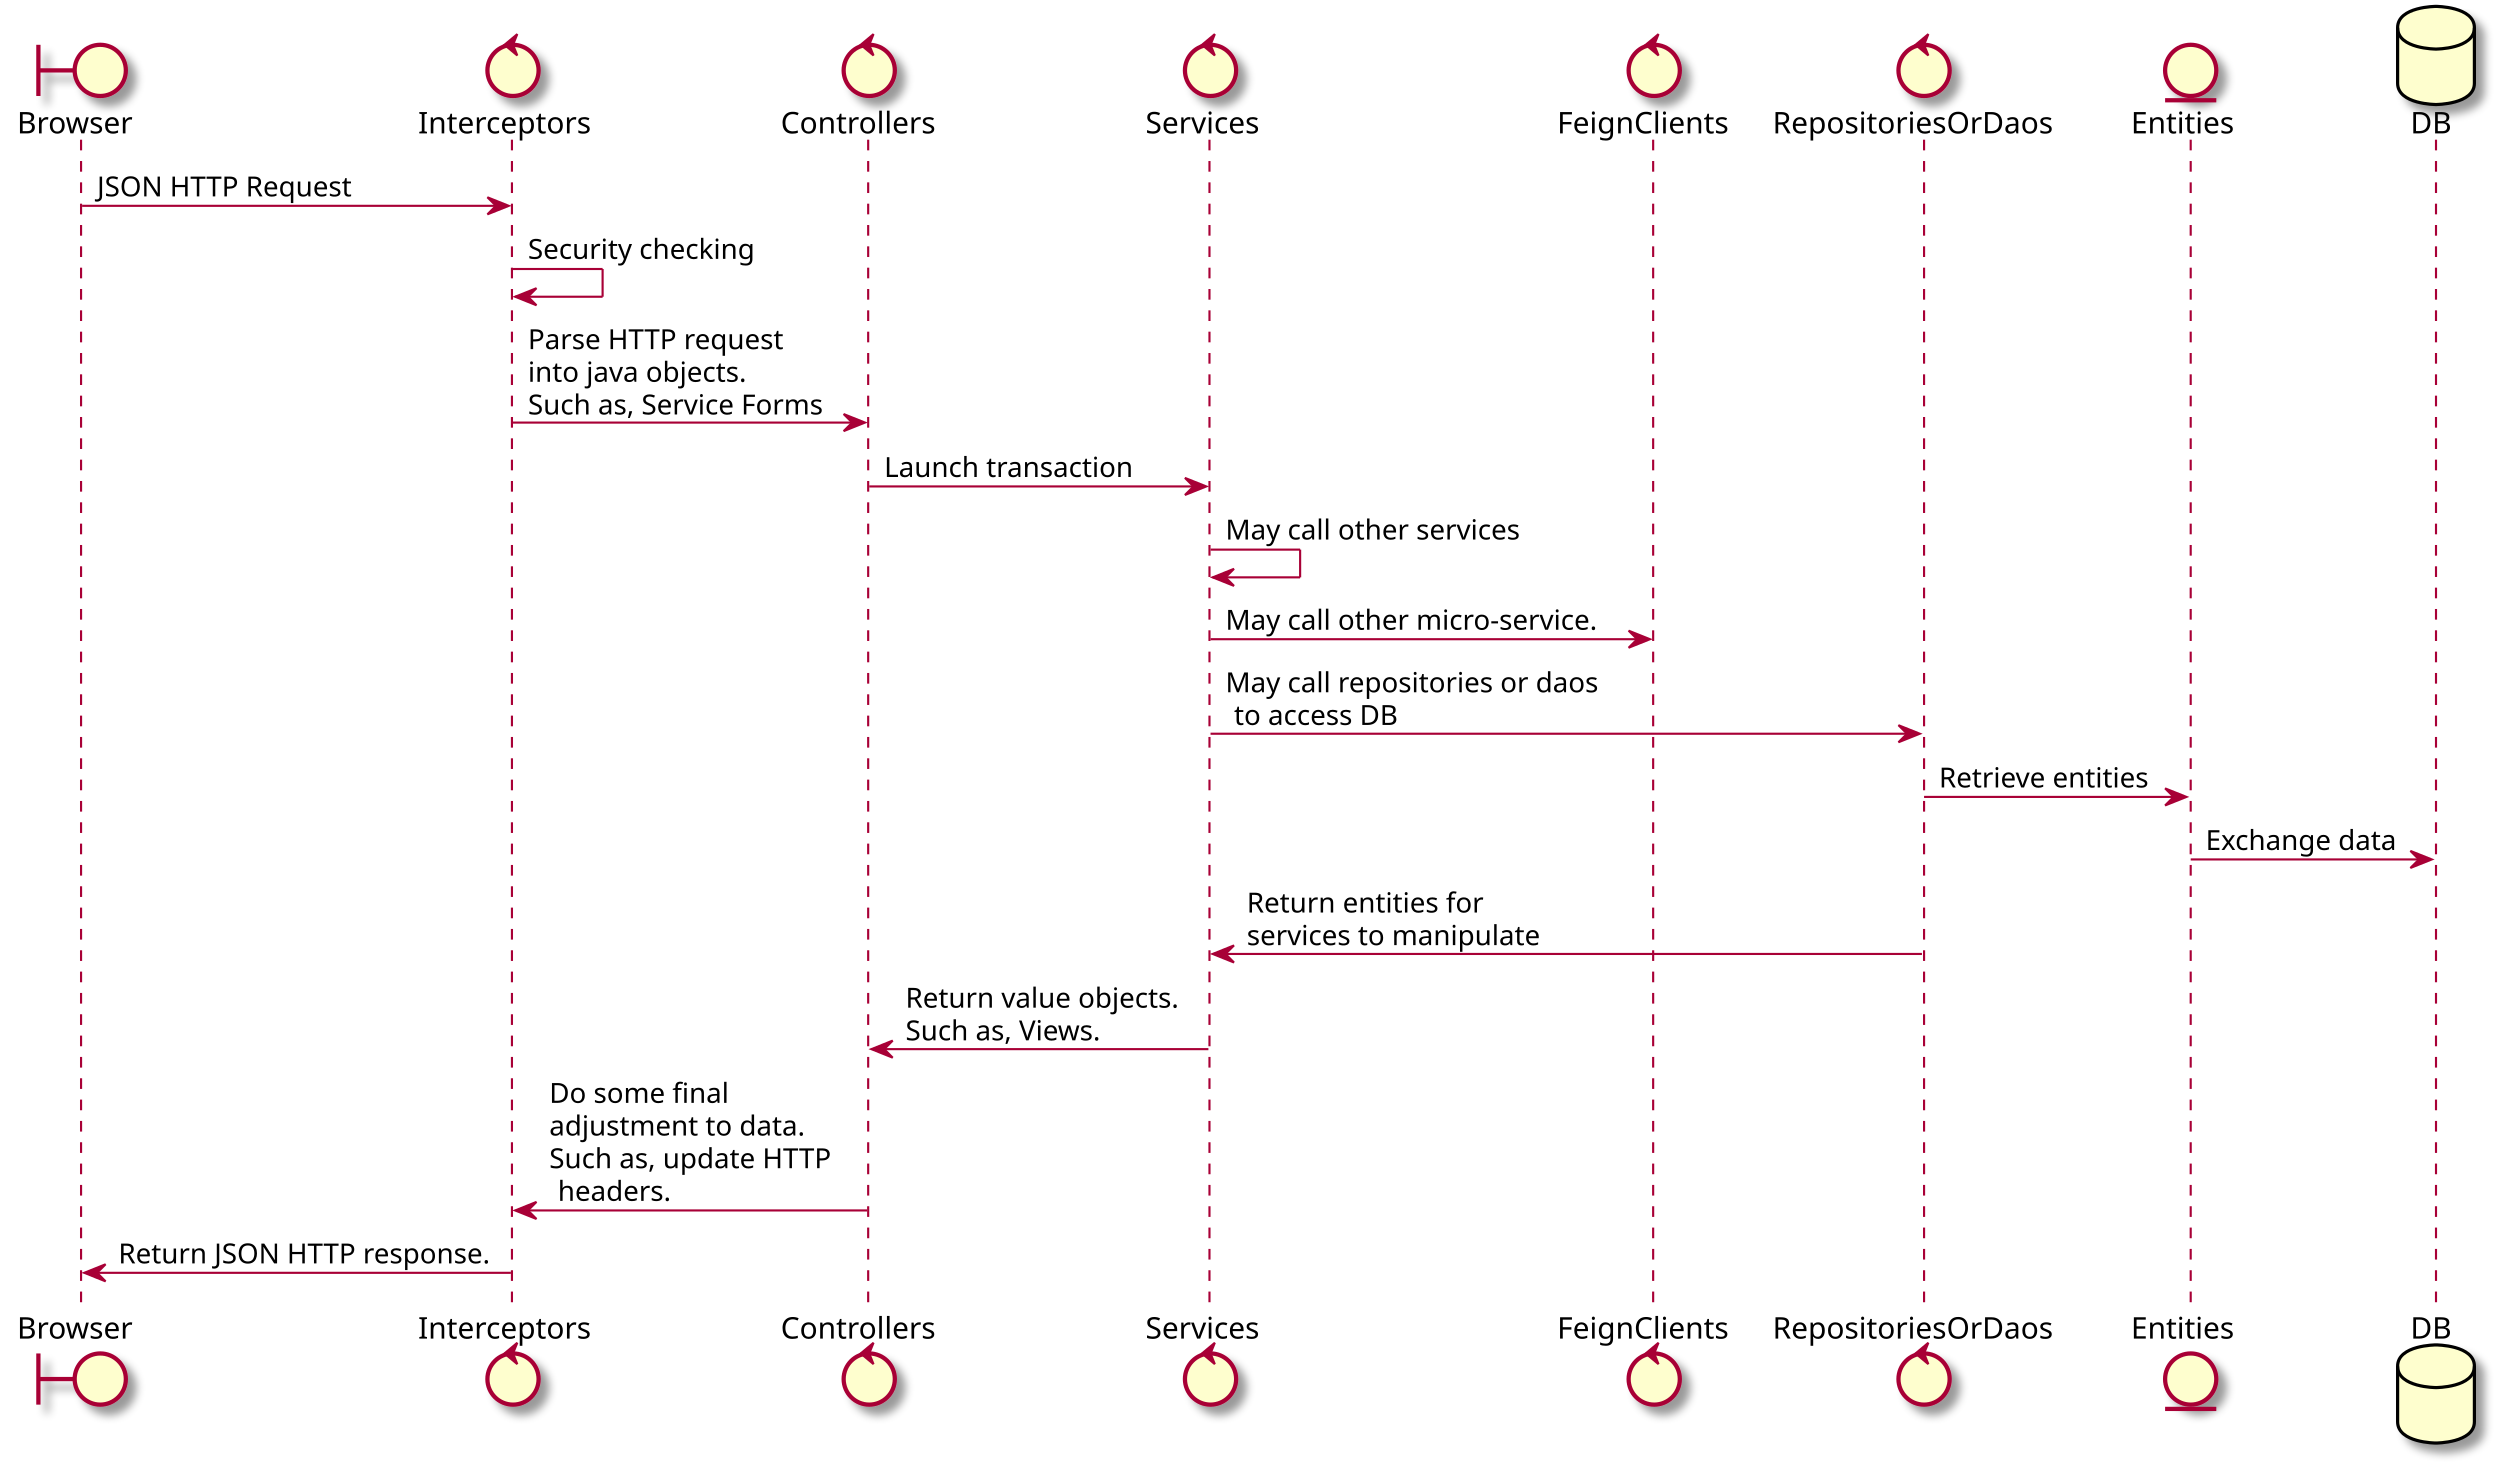
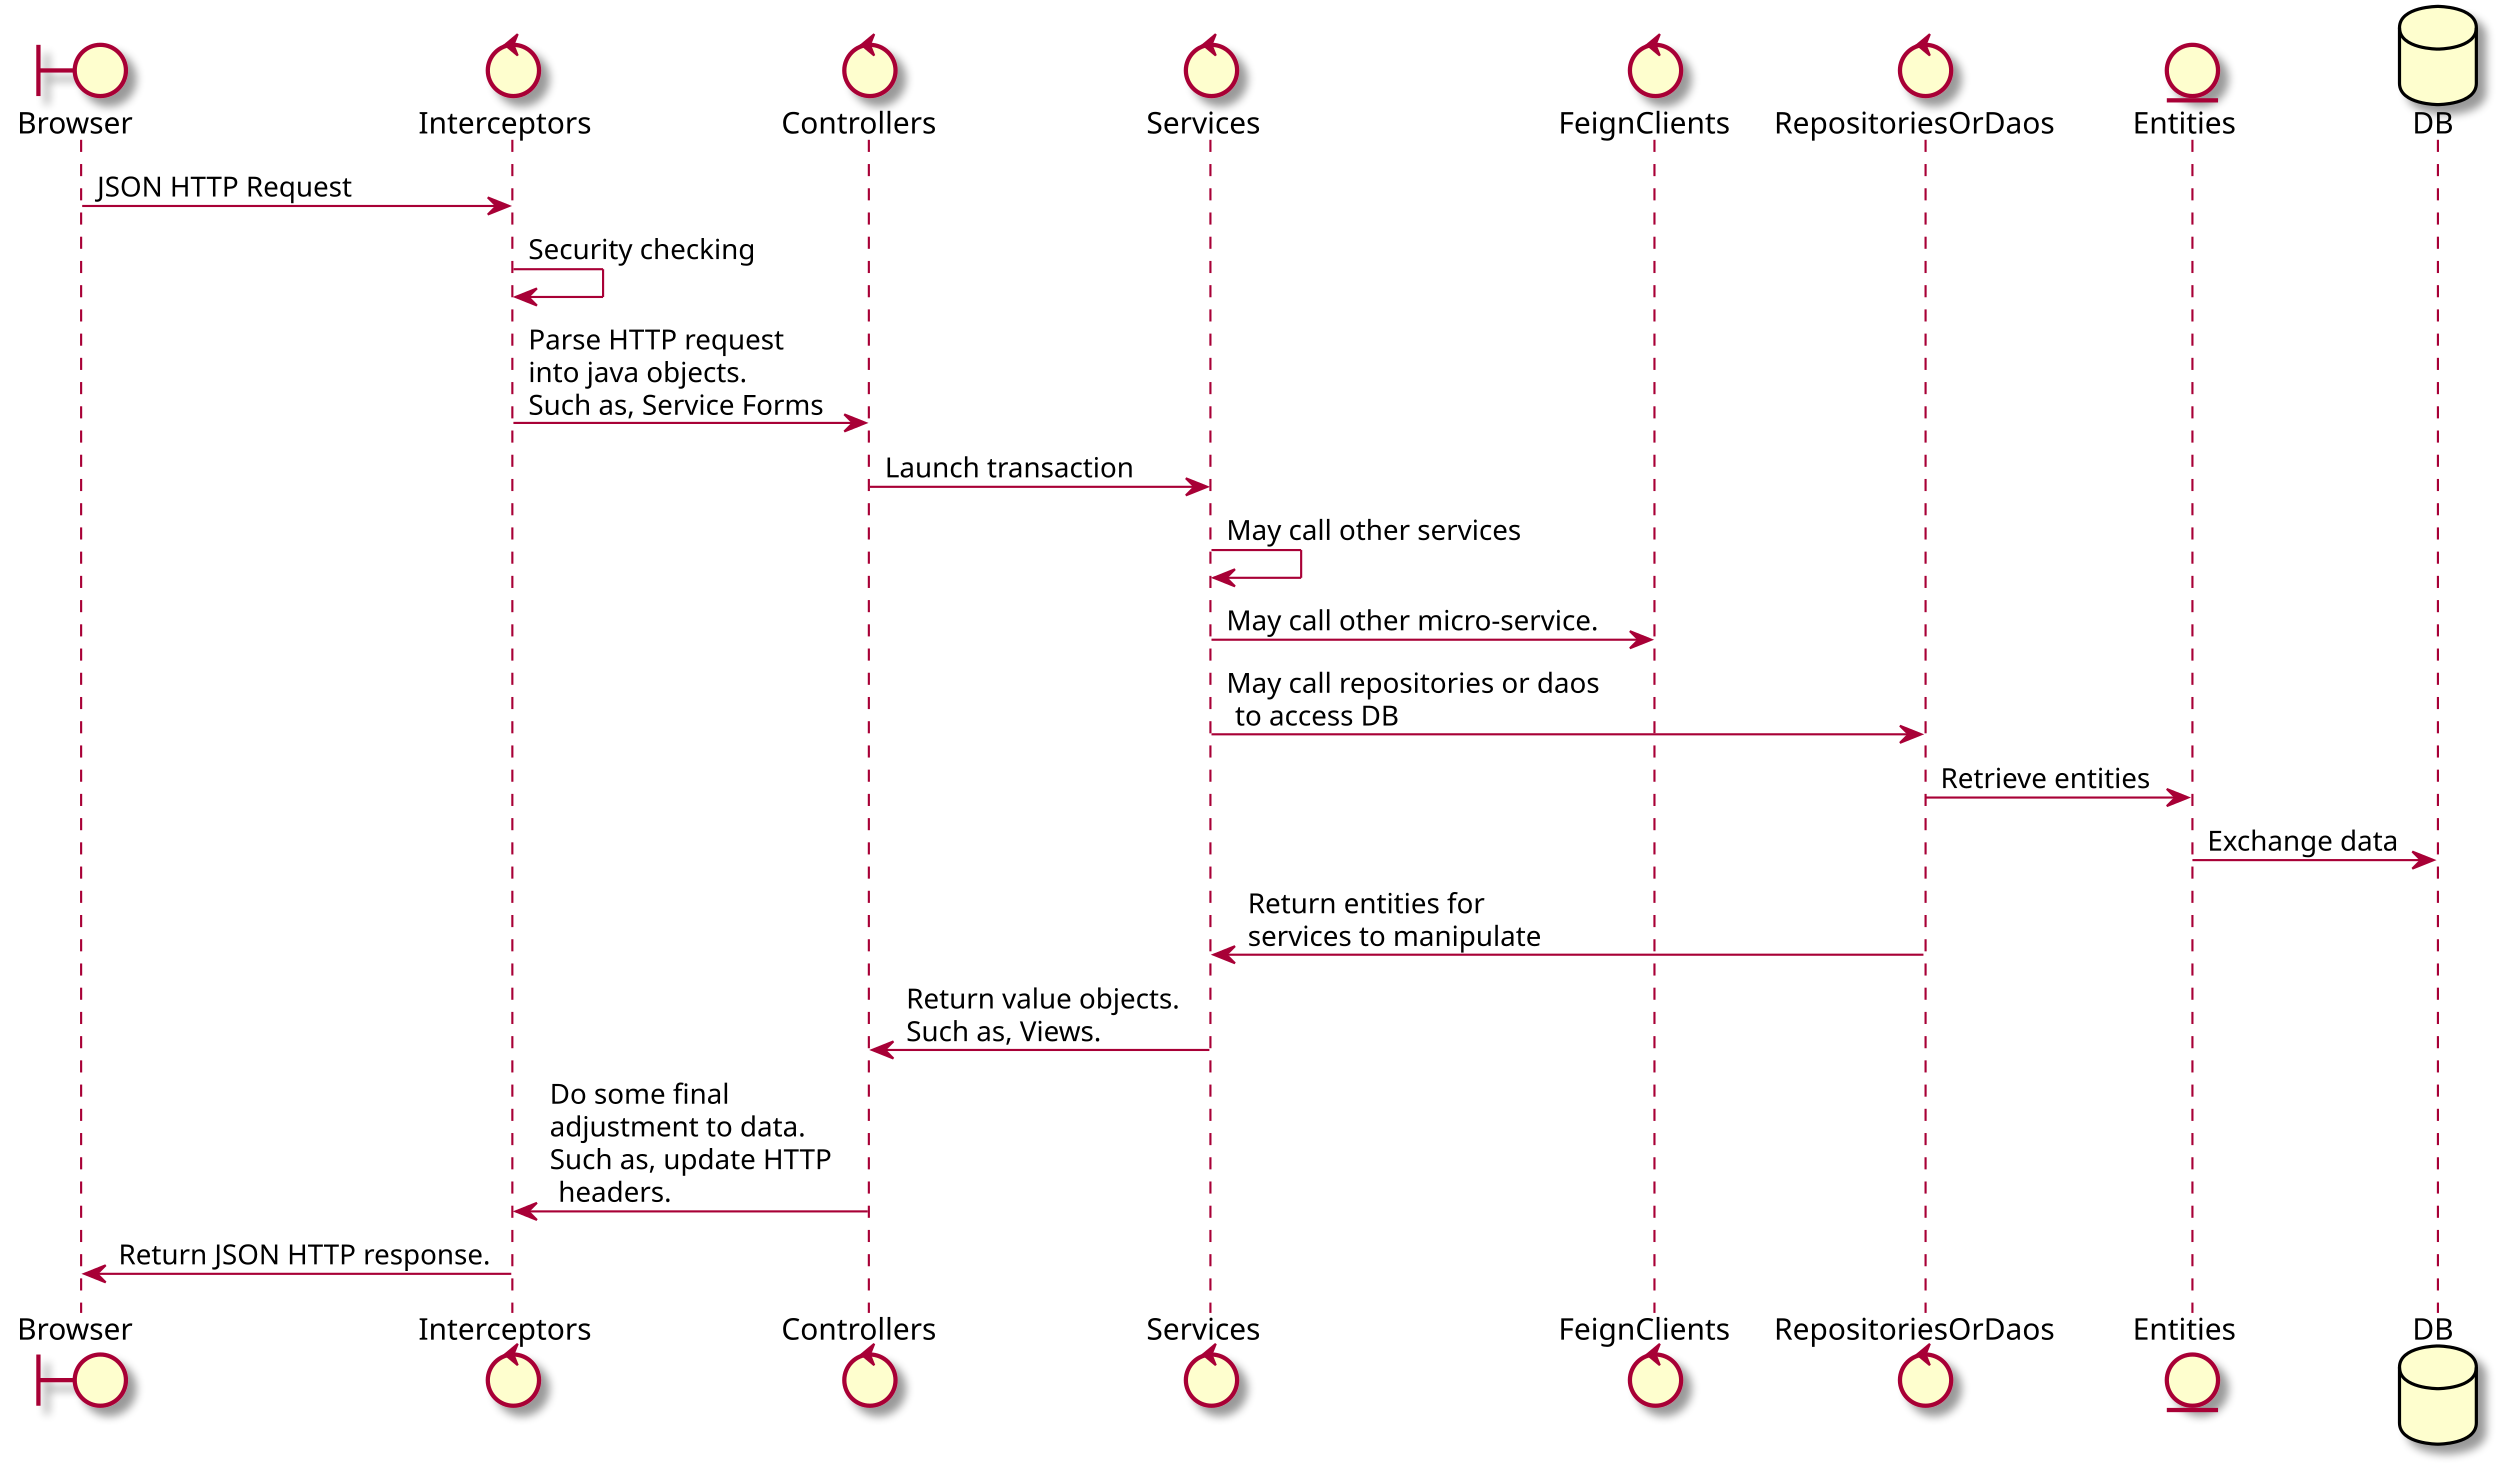
- <svg xmlns="http://www.w3.org/2000/svg" contentScriptType="application/ecmascript" contentStyleType="text/css" height="688px" preserveAspectRatio="none" style="width:1172px;height:688px;" version="1.1" viewBox="0 0 1172 688" width="1172px" zoomAndPan="magnify">
+ <svg xmlns="http://www.w3.org/2000/svg" contentScriptType="application/ecmascript" contentStyleType="text/css" height="606.293px" preserveAspectRatio="none" style="width:1032px;height:606px;" version="1.1" viewBox="0 0 1032 606" width="1032.812px" zoomAndPan="magnify">
  <defs>
-     <filter height="300%" id="f11whxgsti944q" width="300%" x="-1" y="-1">
-       <feGaussianBlur result="blurOut" stdDeviation="2.0" />
+     <filter height="300%" id="f81kvz002uscv" width="300%" x="-1" y="-1">
+       <feGaussianBlur result="blurOut" stdDeviation="1.762" />
      <feColorMatrix in="blurOut" result="blurOut2" type="matrix" values="0 0 0 0 0 0 0 0 0 0 0 0 0 0 0 0 0 0 .4 0" />
-       <feOffset dx="4.0" dy="4.0" in="blurOut2" result="blurOut3" />
+       <feOffset dx="3.525" dy="3.525" in="blurOut2" result="blurOut3" />
      <feBlend in="SourceGraphic" in2="blurOut3" mode="normal" />
    </filter>
  </defs>
  <g>
-     <line style="stroke: #A80036; stroke-width: 1.0; stroke-dasharray: 5.0,5.0;" x1="38" x2="38" y1="65.488" y2="615.01" />
-     <line style="stroke: #A80036; stroke-width: 1.0; stroke-dasharray: 5.0,5.0;" x1="240" x2="240" y1="65.488" y2="615.01" />
-     <line style="stroke: #A80036; stroke-width: 1.0; stroke-dasharray: 5.0,5.0;" x1="407" x2="407" y1="65.488" y2="615.01" />
-     <line style="stroke: #A80036; stroke-width: 1.0; stroke-dasharray: 5.0,5.0;" x1="567" x2="567" y1="65.488" y2="615.01" />
-     <line style="stroke: #A80036; stroke-width: 1.0; stroke-dasharray: 5.0,5.0;" x1="775" x2="775" y1="65.488" y2="615.01" />
-     <line style="stroke: #A80036; stroke-width: 1.0; stroke-dasharray: 5.0,5.0;" x1="902" x2="902" y1="65.488" y2="615.01" />
-     <line style="stroke: #A80036; stroke-width: 1.0; stroke-dasharray: 5.0,5.0;" x1="1027" x2="1027" y1="65.488" y2="615.01" />
-     <line style="stroke: #A80036; stroke-width: 1.0; stroke-dasharray: 5.0,5.0;" x1="1142" x2="1142" y1="65.488" y2="615.01" />
-     <text fill="#000000" font-family="sans-serif" font-size="14" lengthAdjust="spacingAndGlyphs" textLength="55" x="8" y="62.535">Browser</text>
-     <path d="M18,21 L18,45 M18,33 L35,33 " fill="#FEFECE" filter="url(#f11whxgsti944q)" style="stroke: #A80036; stroke-width: 2.0;" />
-     <ellipse cx="47" cy="33" fill="#FEFECE" filter="url(#f11whxgsti944q)" rx="12" ry="12" style="stroke: #A80036; stroke-width: 2.0;" />
-     <text fill="#000000" font-family="sans-serif" font-size="14" lengthAdjust="spacingAndGlyphs" textLength="55" x="8" y="627.545">Browser</text>
-     <path d="M18,634.498 L18,658.498 M18,646.498 L35,646.498 " fill="#FEFECE" filter="url(#f11whxgsti944q)" style="stroke: #A80036; stroke-width: 2.0;" />
-     <ellipse cx="47" cy="646.498" fill="#FEFECE" filter="url(#f11whxgsti944q)" rx="12" ry="12" style="stroke: #A80036; stroke-width: 2.0;" />
-     <text fill="#000000" font-family="sans-serif" font-size="14" lengthAdjust="spacingAndGlyphs" textLength="83" x="196" y="62.535">Interceptors</text>
-     <ellipse cx="240.5" cy="33" fill="#FEFECE" filter="url(#f11whxgsti944q)" rx="12" ry="12" style="stroke: #A80036; stroke-width: 2.0;" />
-     <polygon fill="#A80036" points="236.5,21,242.5,16,240.5,21,242.5,26,236.5,21" style="stroke: #A80036; stroke-width: 1.0;" />
-     <text fill="#000000" font-family="sans-serif" font-size="14" lengthAdjust="spacingAndGlyphs" textLength="83" x="196" y="627.545">Interceptors</text>
-     <ellipse cx="240.5" cy="646.498" fill="#FEFECE" filter="url(#f11whxgsti944q)" rx="12" ry="12" style="stroke: #A80036; stroke-width: 2.0;" />
-     <polygon fill="#A80036" points="236.5,634.498,242.5,629.498,240.5,634.498,242.5,639.498,236.5,634.498" style="stroke: #A80036; stroke-width: 1.0;" />
-     <text fill="#000000" font-family="sans-serif" font-size="14" lengthAdjust="spacingAndGlyphs" textLength="77" x="366" y="62.535">Controllers</text>
-     <ellipse cx="407.5" cy="33" fill="#FEFECE" filter="url(#f11whxgsti944q)" rx="12" ry="12" style="stroke: #A80036; stroke-width: 2.0;" />
-     <polygon fill="#A80036" points="403.5,21,409.5,16,407.5,21,409.5,26,403.5,21" style="stroke: #A80036; stroke-width: 1.0;" />
-     <text fill="#000000" font-family="sans-serif" font-size="14" lengthAdjust="spacingAndGlyphs" textLength="77" x="366" y="627.545">Controllers</text>
-     <ellipse cx="407.5" cy="646.498" fill="#FEFECE" filter="url(#f11whxgsti944q)" rx="12" ry="12" style="stroke: #A80036; stroke-width: 2.0;" />
-     <polygon fill="#A80036" points="403.5,634.498,409.5,629.498,407.5,634.498,409.5,639.498,403.5,634.498" style="stroke: #A80036; stroke-width: 1.0;" />
-     <text fill="#000000" font-family="sans-serif" font-size="14" lengthAdjust="spacingAndGlyphs" textLength="55" x="537" y="62.535">Services</text>
-     <ellipse cx="567.5" cy="33" fill="#FEFECE" filter="url(#f11whxgsti944q)" rx="12" ry="12" style="stroke: #A80036; stroke-width: 2.0;" />
-     <polygon fill="#A80036" points="563.5,21,569.5,16,567.5,21,569.5,26,563.5,21" style="stroke: #A80036; stroke-width: 1.0;" />
-     <text fill="#000000" font-family="sans-serif" font-size="14" lengthAdjust="spacingAndGlyphs" textLength="55" x="537" y="627.545">Services</text>
-     <ellipse cx="567.5" cy="646.498" fill="#FEFECE" filter="url(#f11whxgsti944q)" rx="12" ry="12" style="stroke: #A80036; stroke-width: 2.0;" />
-     <polygon fill="#A80036" points="563.5,634.498,569.5,629.498,567.5,634.498,569.5,639.498,563.5,634.498" style="stroke: #A80036; stroke-width: 1.0;" />
-     <text fill="#000000" font-family="sans-serif" font-size="14" lengthAdjust="spacingAndGlyphs" textLength="85" x="730" y="62.535">FeignClients</text>
-     <ellipse cx="775.5" cy="33" fill="#FEFECE" filter="url(#f11whxgsti944q)" rx="12" ry="12" style="stroke: #A80036; stroke-width: 2.0;" />
-     <polygon fill="#A80036" points="771.5,21,777.5,16,775.5,21,777.5,26,771.5,21" style="stroke: #A80036; stroke-width: 1.0;" />
-     <text fill="#000000" font-family="sans-serif" font-size="14" lengthAdjust="spacingAndGlyphs" textLength="85" x="730" y="627.545">FeignClients</text>
-     <ellipse cx="775.5" cy="646.498" fill="#FEFECE" filter="url(#f11whxgsti944q)" rx="12" ry="12" style="stroke: #A80036; stroke-width: 2.0;" />
-     <polygon fill="#A80036" points="771.5,634.498,777.5,629.498,775.5,634.498,777.5,639.498,771.5,634.498" style="stroke: #A80036; stroke-width: 1.0;" />
-     <text fill="#000000" font-family="sans-serif" font-size="14" lengthAdjust="spacingAndGlyphs" textLength="136" x="831" y="62.535">RepositoriesOrDaos</text>
-     <ellipse cx="902" cy="33" fill="#FEFECE" filter="url(#f11whxgsti944q)" rx="12" ry="12" style="stroke: #A80036; stroke-width: 2.0;" />
-     <polygon fill="#A80036" points="898,21,904,16,902,21,904,26,898,21" style="stroke: #A80036; stroke-width: 1.0;" />
-     <text fill="#000000" font-family="sans-serif" font-size="14" lengthAdjust="spacingAndGlyphs" textLength="136" x="831" y="627.545">RepositoriesOrDaos</text>
-     <ellipse cx="902" cy="646.498" fill="#FEFECE" filter="url(#f11whxgsti944q)" rx="12" ry="12" style="stroke: #A80036; stroke-width: 2.0;" />
-     <polygon fill="#A80036" points="898,634.498,904,629.498,902,634.498,904,639.498,898,634.498" style="stroke: #A80036; stroke-width: 1.0;" />
-     <text fill="#000000" font-family="sans-serif" font-size="14" lengthAdjust="spacingAndGlyphs" textLength="50" x="999" y="62.535">Entities</text>
-     <ellipse cx="1027" cy="33" fill="#FEFECE" filter="url(#f11whxgsti944q)" rx="12" ry="12" style="stroke: #A80036; stroke-width: 2.0;" />
-     <line style="stroke: #A80036; stroke-width: 2.0;" x1="1015" x2="1039" y1="47" y2="47" />
-     <text fill="#000000" font-family="sans-serif" font-size="14" lengthAdjust="spacingAndGlyphs" textLength="50" x="999" y="627.545">Entities</text>
-     <ellipse cx="1027" cy="646.498" fill="#FEFECE" filter="url(#f11whxgsti944q)" rx="12" ry="12" style="stroke: #A80036; stroke-width: 2.0;" />
-     <line style="stroke: #A80036; stroke-width: 2.0;" x1="1015" x2="1039" y1="660.498" y2="660.498" />
-     <text fill="#000000" font-family="sans-serif" font-size="14" lengthAdjust="spacingAndGlyphs" textLength="18" x="1130" y="62.535">DB</text>
-     <path d="M1124,13 C1124,3 1142,3 1142,3 C1142,3 1160,3 1160,13 L1160,39 C1160,49 1142,49 1142,49 C1142,49 1124,49 1124,39 L1124,13 " fill="#FEFECE" filter="url(#f11whxgsti944q)" style="stroke: #000000; stroke-width: 1.5;" />
-     <path d="M1124,13 C1124,23 1142,23 1142,23 C1142,23 1160,23 1160,13 " fill="none" style="stroke: #000000; stroke-width: 1.5;" />
-     <text fill="#000000" font-family="sans-serif" font-size="14" lengthAdjust="spacingAndGlyphs" textLength="18" x="1130" y="627.545">DB</text>
-     <path d="M1124,640.498 C1124,630.498 1142,630.498 1142,630.498 C1142,630.498 1160,630.498 1160,640.498 L1160,666.498 C1160,676.498 1142,676.498 1142,676.498 C1142,676.498 1124,676.498 1124,666.498 L1124,640.498 " fill="#FEFECE" filter="url(#f11whxgsti944q)" style="stroke: #000000; stroke-width: 1.5;" />
-     <path d="M1124,640.498 C1124,650.498 1142,650.498 1142,650.498 C1142,650.498 1160,650.498 1160,640.498 " fill="none" style="stroke: #000000; stroke-width: 1.5;" />
-     <polygon fill="#A80036" points="228.5,92.488,238.5,96.488,228.5,100.488,232.5,96.488" style="stroke: #A80036; stroke-width: 1.0;" />
-     <line style="stroke: #A80036; stroke-width: 1.0;" x1="38.5" x2="234.5" y1="96.488" y2="96.488" />
-     <text fill="#000000" font-family="sans-serif" font-size="13" lengthAdjust="spacingAndGlyphs" textLength="122" x="45.5" y="92.057">JSON HTTP Request</text>
-     <line style="stroke: #A80036; stroke-width: 1.0;" x1="240.5" x2="282.5" y1="126.109" y2="126.109" />
-     <line style="stroke: #A80036; stroke-width: 1.0;" x1="282.5" x2="282.5" y1="126.109" y2="139.109" />
-     <line style="stroke: #A80036; stroke-width: 1.0;" x1="241.5" x2="282.5" y1="139.109" y2="139.109" />
-     <polygon fill="#A80036" points="251.5,135.109,241.5,139.109,251.5,143.109,247.5,139.109" style="stroke: #A80036; stroke-width: 1.0;" />
-     <text fill="#000000" font-family="sans-serif" font-size="13" lengthAdjust="spacingAndGlyphs" textLength="111" x="247.5" y="121.367">Security checking</text>
-     <polygon fill="#A80036" points="395.5,194.109,405.5,198.109,395.5,202.109,399.5,198.109" style="stroke: #A80036; stroke-width: 1.0;" />
-     <line style="stroke: #A80036; stroke-width: 1.0;" x1="240.5" x2="401.5" y1="198.109" y2="198.109" />
-     <text fill="#000000" font-family="sans-serif" font-size="13" lengthAdjust="spacingAndGlyphs" textLength="121" x="247.5" y="163.678">Parse HTTP request</text>
-     <text fill="#000000" font-family="sans-serif" font-size="13" lengthAdjust="spacingAndGlyphs" textLength="108" x="247.5" y="178.988">into java objects.</text>
-     <text fill="#000000" font-family="sans-serif" font-size="13" lengthAdjust="spacingAndGlyphs" textLength="143" x="247.5" y="194.299">Such as, Service Forms</text>
-     <polygon fill="#A80036" points="555.5,224.041,565.5,228.041,555.5,232.041,559.5,228.041" style="stroke: #A80036; stroke-width: 1.0;" />
-     <line style="stroke: #A80036; stroke-width: 1.0;" x1="407.5" x2="561.5" y1="228.041" y2="228.041" />
-     <text fill="#000000" font-family="sans-serif" font-size="13" lengthAdjust="spacingAndGlyphs" textLength="120" x="414.5" y="223.609">Launch transaction</text>
-     <line style="stroke: #A80036; stroke-width: 1.0;" x1="567.5" x2="609.5" y1="257.662" y2="257.662" />
-     <line style="stroke: #A80036; stroke-width: 1.0;" x1="609.5" x2="609.5" y1="257.662" y2="270.662" />
-     <line style="stroke: #A80036; stroke-width: 1.0;" x1="568.5" x2="609.5" y1="270.662" y2="270.662" />
-     <polygon fill="#A80036" points="578.5,266.662,568.5,270.662,578.5,274.662,574.5,270.662" style="stroke: #A80036; stroke-width: 1.0;" />
-     <text fill="#000000" font-family="sans-serif" font-size="13" lengthAdjust="spacingAndGlyphs" textLength="143" x="574.5" y="252.92">May call other services</text>
-     <polygon fill="#A80036" points="763.5,295.662,773.5,299.662,763.5,303.662,767.5,299.662" style="stroke: #A80036; stroke-width: 1.0;" />
-     <line style="stroke: #A80036; stroke-width: 1.0;" x1="567.5" x2="769.5" y1="299.662" y2="299.662" />
-     <text fill="#000000" font-family="sans-serif" font-size="13" lengthAdjust="spacingAndGlyphs" textLength="184" x="574.5" y="295.231">May call other micro-service.</text>
-     <polygon fill="#A80036" points="890,339.973,900,343.973,890,347.973,894,343.973" style="stroke: #A80036; stroke-width: 1.0;" />
-     <line style="stroke: #A80036; stroke-width: 1.0;" x1="567.5" x2="896" y1="343.973" y2="343.973" />
-     <text fill="#000000" font-family="sans-serif" font-size="13" lengthAdjust="spacingAndGlyphs" textLength="181" x="574.5" y="324.541">May call repositories or daos</text>
-     <text fill="#000000" font-family="sans-serif" font-size="13" lengthAdjust="spacingAndGlyphs" textLength="80" x="578.5" y="339.852">to access DB</text>
-     <polygon fill="#A80036" points="1015,369.594,1025,373.594,1015,377.594,1019,373.594" style="stroke: #A80036; stroke-width: 1.0;" />
-     <line style="stroke: #A80036; stroke-width: 1.0;" x1="902" x2="1021" y1="373.594" y2="373.594" />
-     <text fill="#000000" font-family="sans-serif" font-size="13" lengthAdjust="spacingAndGlyphs" textLength="101" x="909" y="369.162">Retrieve entities</text>
-     <polygon fill="#A80036" points="1130,398.904,1140,402.904,1130,406.904,1134,402.904" style="stroke: #A80036; stroke-width: 1.0;" />
-     <line style="stroke: #A80036; stroke-width: 1.0;" x1="1027" x2="1136" y1="402.904" y2="402.904" />
-     <text fill="#000000" font-family="sans-serif" font-size="13" lengthAdjust="spacingAndGlyphs" textLength="91" x="1034" y="398.473">Exchange data</text>
-     <polygon fill="#A80036" points="578.5,443.215,568.5,447.215,578.5,451.215,574.5,447.215" style="stroke: #A80036; stroke-width: 1.0;" />
-     <line style="stroke: #A80036; stroke-width: 1.0;" x1="572.5" x2="901" y1="447.215" y2="447.215" />
-     <text fill="#000000" font-family="sans-serif" font-size="13" lengthAdjust="spacingAndGlyphs" textLength="114" x="584.5" y="427.783">Return entities for</text>
-     <text fill="#000000" font-family="sans-serif" font-size="13" lengthAdjust="spacingAndGlyphs" textLength="142" x="584.5" y="443.094">services to manipulate</text>
-     <polygon fill="#A80036" points="418.5,487.836,408.5,491.836,418.5,495.836,414.5,491.836" style="stroke: #A80036; stroke-width: 1.0;" />
-     <line style="stroke: #A80036; stroke-width: 1.0;" x1="412.5" x2="566.5" y1="491.836" y2="491.836" />
-     <text fill="#000000" font-family="sans-serif" font-size="13" lengthAdjust="spacingAndGlyphs" textLength="132" x="424.5" y="472.404">Return value objects.</text>
-     <text fill="#000000" font-family="sans-serif" font-size="13" lengthAdjust="spacingAndGlyphs" textLength="96" x="424.5" y="487.715">Such as, Views.</text>
-     <polygon fill="#A80036" points="251.5,563.457,241.5,567.457,251.5,571.457,247.5,567.457" style="stroke: #A80036; stroke-width: 1.0;" />
-     <line style="stroke: #A80036; stroke-width: 1.0;" x1="245.5" x2="406.5" y1="567.457" y2="567.457" />
-     <text fill="#000000" font-family="sans-serif" font-size="13" lengthAdjust="spacingAndGlyphs" textLength="88" x="257.5" y="517.025">Do some final</text>
-     <text fill="#000000" font-family="sans-serif" font-size="13" lengthAdjust="spacingAndGlyphs" textLength="123" x="257.5" y="532.336">adjustment to data.</text>
-     <text fill="#000000" font-family="sans-serif" font-size="13" lengthAdjust="spacingAndGlyphs" textLength="136" x="257.5" y="547.646">Such as, update HTTP</text>
-     <text fill="#000000" font-family="sans-serif" font-size="13" lengthAdjust="spacingAndGlyphs" textLength="53" x="261.5" y="562.957">headers.</text>
-     <polygon fill="#A80036" points="49.5,592.699,39.5,596.699,49.5,600.699,45.5,596.699" style="stroke: #A80036; stroke-width: 1.0;" />
-     <line style="stroke: #A80036; stroke-width: 1.0;" x1="43.5" x2="239.5" y1="596.699" y2="596.699" />
-     <text fill="#000000" font-family="sans-serif" font-size="13" lengthAdjust="spacingAndGlyphs" textLength="178" x="55.5" y="592.268">Return JSON HTTP response.</text>
+     <line style="stroke: #A80036; stroke-width: 0.881; stroke-dasharray: 5.0,5.0;" x1="33.487" x2="33.487" y1="57.711" y2="541.971" />
+     <line style="stroke: #A80036; stroke-width: 0.881; stroke-dasharray: 5.0,5.0;" x1="211.497" x2="211.497" y1="57.711" y2="541.971" />
+     <line style="stroke: #A80036; stroke-width: 0.881; stroke-dasharray: 5.0,5.0;" x1="358.664" x2="358.664" y1="57.711" y2="541.971" />
+     <line style="stroke: #A80036; stroke-width: 0.881; stroke-dasharray: 5.0,5.0;" x1="499.663" x2="499.663" y1="57.711" y2="541.971" />
+     <line style="stroke: #A80036; stroke-width: 0.881; stroke-dasharray: 5.0,5.0;" x1="682.96" x2="682.96" y1="57.711" y2="541.971" />
+     <line style="stroke: #A80036; stroke-width: 0.881; stroke-dasharray: 5.0,5.0;" x1="794.878" x2="794.878" y1="57.711" y2="541.971" />
+     <line style="stroke: #A80036; stroke-width: 0.881; stroke-dasharray: 5.0,5.0;" x1="905.033" x2="905.033" y1="57.711" y2="541.971" />
+     <line style="stroke: #A80036; stroke-width: 0.881; stroke-dasharray: 5.0,5.0;" x1="1006.375" x2="1006.375" y1="57.711" y2="541.971" />
+     <text fill="#000000" font-family="sans-serif" font-size="12.337" lengthAdjust="spacingAndGlyphs" textLength="48.468" x="7.05" y="55.108">Browser</text>
+     <path d="M15.862,18.506 L15.862,39.656 M15.862,29.081 L30.843,29.081 " fill="#FEFECE" filter="url(#f81kvz002uscv)" style="stroke: #A80036; stroke-width: 1.762;" />
+     <ellipse cx="41.418" cy="29.081" fill="#FEFECE" filter="url(#f81kvz002uscv)" rx="10.575" ry="10.575" style="stroke: #A80036; stroke-width: 1.762;" />
+     <text fill="#000000" font-family="sans-serif" font-size="12.337" lengthAdjust="spacingAndGlyphs" textLength="48.468" x="7.05" y="553.017">Browser</text>
+     <path d="M15.862,559.145 L15.862,580.294 M15.862,569.719 L30.843,569.719 " fill="#FEFECE" filter="url(#f81kvz002uscv)" style="stroke: #A80036; stroke-width: 1.762;" />
+     <ellipse cx="41.418" cy="569.719" fill="#FEFECE" filter="url(#f81kvz002uscv)" rx="10.575" ry="10.575" style="stroke: #A80036; stroke-width: 1.762;" />
+     <text fill="#000000" font-family="sans-serif" font-size="12.337" lengthAdjust="spacingAndGlyphs" textLength="73.143" x="172.723" y="55.108">Interceptors</text>
+     <ellipse cx="211.938" cy="29.081" fill="#FEFECE" filter="url(#f81kvz002uscv)" rx="10.575" ry="10.575" style="stroke: #A80036; stroke-width: 1.762;" />
+     <polygon fill="#A80036" points="208.413,18.506,213.701,14.1,211.938,18.506,213.701,22.912,208.413,18.506" style="stroke: #A80036; stroke-width: 0.881;" />
+     <text fill="#000000" font-family="sans-serif" font-size="12.337" lengthAdjust="spacingAndGlyphs" textLength="73.143" x="172.723" y="553.017">Interceptors</text>
+     <ellipse cx="211.938" cy="569.719" fill="#FEFECE" filter="url(#f81kvz002uscv)" rx="10.575" ry="10.575" style="stroke: #A80036; stroke-width: 1.762;" />
+     <polygon fill="#A80036" points="208.413,559.145,213.701,554.738,211.938,559.145,213.701,563.551,208.413,559.145" style="stroke: #A80036; stroke-width: 0.881;" />
+     <text fill="#000000" font-family="sans-serif" font-size="12.337" lengthAdjust="spacingAndGlyphs" textLength="67.855" x="322.534" y="55.108">Controllers</text>
+     <ellipse cx="359.105" cy="29.081" fill="#FEFECE" filter="url(#f81kvz002uscv)" rx="10.575" ry="10.575" style="stroke: #A80036; stroke-width: 1.762;" />
+     <polygon fill="#A80036" points="355.58,18.506,360.868,14.1,359.105,18.506,360.868,22.912,355.58,18.506" style="stroke: #A80036; stroke-width: 0.881;" />
+     <text fill="#000000" font-family="sans-serif" font-size="12.337" lengthAdjust="spacingAndGlyphs" textLength="67.855" x="322.534" y="553.017">Controllers</text>
+     <ellipse cx="359.105" cy="569.719" fill="#FEFECE" filter="url(#f81kvz002uscv)" rx="10.575" ry="10.575" style="stroke: #A80036; stroke-width: 1.762;" />
+     <polygon fill="#A80036" points="355.58,559.145,360.868,554.738,359.105,559.145,360.868,563.551,355.58,559.145" style="stroke: #A80036; stroke-width: 0.881;" />
+     <text fill="#000000" font-family="sans-serif" font-size="12.337" lengthAdjust="spacingAndGlyphs" textLength="48.468" x="473.226" y="55.108">Services</text>
+     <ellipse cx="500.103" cy="29.081" fill="#FEFECE" filter="url(#f81kvz002uscv)" rx="10.575" ry="10.575" style="stroke: #A80036; stroke-width: 1.762;" />
+     <polygon fill="#A80036" points="496.578,18.506,501.866,14.1,500.103,18.506,501.866,22.912,496.578,18.506" style="stroke: #A80036; stroke-width: 0.881;" />
+     <text fill="#000000" font-family="sans-serif" font-size="12.337" lengthAdjust="spacingAndGlyphs" textLength="48.468" x="473.226" y="553.017">Services</text>
+     <ellipse cx="500.103" cy="569.719" fill="#FEFECE" filter="url(#f81kvz002uscv)" rx="10.575" ry="10.575" style="stroke: #A80036; stroke-width: 1.762;" />
+     <polygon fill="#A80036" points="496.578,559.145,501.866,554.738,500.103,559.145,501.866,563.551,496.578,559.145" style="stroke: #A80036; stroke-width: 0.881;" />
+     <text fill="#000000" font-family="sans-serif" font-size="12.337" lengthAdjust="spacingAndGlyphs" textLength="74.905" x="643.305" y="55.108">FeignClients</text>
+     <ellipse cx="683.401" cy="29.081" fill="#FEFECE" filter="url(#f81kvz002uscv)" rx="10.575" ry="10.575" style="stroke: #A80036; stroke-width: 1.762;" />
+     <polygon fill="#A80036" points="679.876,18.506,685.163,14.1,683.401,18.506,685.163,22.912,679.876,18.506" style="stroke: #A80036; stroke-width: 0.881;" />
+     <text fill="#000000" font-family="sans-serif" font-size="12.337" lengthAdjust="spacingAndGlyphs" textLength="74.905" x="643.305" y="553.017">FeignClients</text>
+     <ellipse cx="683.401" cy="569.719" fill="#FEFECE" filter="url(#f81kvz002uscv)" rx="10.575" ry="10.575" style="stroke: #A80036; stroke-width: 1.762;" />
+     <polygon fill="#A80036" points="679.876,559.145,685.163,554.738,683.401,559.145,685.163,563.551,679.876,559.145" style="stroke: #A80036; stroke-width: 0.881;" />
+     <text fill="#000000" font-family="sans-serif" font-size="12.337" lengthAdjust="spacingAndGlyphs" textLength="119.849" x="732.31" y="55.108">RepositoriesOrDaos</text>
+     <ellipse cx="794.878" cy="29.081" fill="#FEFECE" filter="url(#f81kvz002uscv)" rx="10.575" ry="10.575" style="stroke: #A80036; stroke-width: 1.762;" />
+     <polygon fill="#A80036" points="791.353,18.506,796.64,14.1,794.878,18.506,796.64,22.912,791.353,18.506" style="stroke: #A80036; stroke-width: 0.881;" />
+     <text fill="#000000" font-family="sans-serif" font-size="12.337" lengthAdjust="spacingAndGlyphs" textLength="119.849" x="732.31" y="553.017">RepositoriesOrDaos</text>
+     <ellipse cx="794.878" cy="569.719" fill="#FEFECE" filter="url(#f81kvz002uscv)" rx="10.575" ry="10.575" style="stroke: #A80036; stroke-width: 1.762;" />
+     <polygon fill="#A80036" points="791.353,559.145,796.64,554.738,794.878,559.145,796.64,563.551,791.353,559.145" style="stroke: #A80036; stroke-width: 0.881;" />
+     <text fill="#000000" font-family="sans-serif" font-size="12.337" lengthAdjust="spacingAndGlyphs" textLength="44.062" x="880.358" y="55.108">Entities</text>
+     <ellipse cx="905.033" cy="29.081" fill="#FEFECE" filter="url(#f81kvz002uscv)" rx="10.575" ry="10.575" style="stroke: #A80036; stroke-width: 1.762;" />
+     <line style="stroke: #A80036; stroke-width: 1.762;" x1="894.458" x2="915.608" y1="41.418" y2="41.418" />
+     <text fill="#000000" font-family="sans-serif" font-size="12.337" lengthAdjust="spacingAndGlyphs" textLength="44.062" x="880.358" y="553.017">Entities</text>
+     <ellipse cx="905.033" cy="569.719" fill="#FEFECE" filter="url(#f81kvz002uscv)" rx="10.575" ry="10.575" style="stroke: #A80036; stroke-width: 1.762;" />
+     <line style="stroke: #A80036; stroke-width: 1.762;" x1="894.458" x2="915.608" y1="582.057" y2="582.057" />
+     <text fill="#000000" font-family="sans-serif" font-size="12.337" lengthAdjust="spacingAndGlyphs" textLength="15.862" x="995.8" y="55.108">DB</text>
+     <path d="M990.513,11.456 C990.513,2.644 1006.375,2.644 1006.375,2.644 C1006.375,2.644 1022.237,2.644 1022.237,11.456 L1022.237,34.368 C1022.237,43.181 1006.375,43.181 1006.375,43.181 C1006.375,43.181 990.513,43.181 990.513,34.368 L990.513,11.456 " fill="#FEFECE" filter="url(#f81kvz002uscv)" style="stroke: #000000; stroke-width: 1.322;" />
+     <path d="M990.513,11.456 C990.513,20.268 1006.375,20.268 1006.375,20.268 C1006.375,20.268 1022.237,20.268 1022.237,11.456 " fill="none" style="stroke: #000000; stroke-width: 1.322;" />
+     <text fill="#000000" font-family="sans-serif" font-size="12.337" lengthAdjust="spacingAndGlyphs" textLength="15.862" x="995.8" y="553.017">DB</text>
+     <path d="M990.513,564.432 C990.513,555.62 1006.375,555.62 1006.375,555.62 C1006.375,555.62 1022.237,555.62 1022.237,564.432 L1022.237,587.344 C1022.237,596.157 1006.375,596.157 1006.375,596.157 C1006.375,596.157 990.513,596.157 990.513,587.344 L990.513,564.432 " fill="#FEFECE" filter="url(#f81kvz002uscv)" style="stroke: #000000; stroke-width: 1.322;" />
+     <path d="M990.513,564.432 C990.513,573.244 1006.375,573.244 1006.375,573.244 C1006.375,573.244 1022.237,573.244 1022.237,564.432 " fill="none" style="stroke: #000000; stroke-width: 1.322;" />
+     <polygon fill="#A80036" points="201.363,81.504,210.176,85.029,201.363,88.554,204.888,85.029" style="stroke: #A80036; stroke-width: 0.881;" />
+     <line style="stroke: #A80036; stroke-width: 0.881;" x1="33.928" x2="206.651" y1="85.029" y2="85.029" />
+     <text fill="#000000" font-family="sans-serif" font-size="11.456" lengthAdjust="spacingAndGlyphs" textLength="107.511" x="40.096" y="81.124">JSON HTTP Request</text>
+     <line style="stroke: #A80036; stroke-width: 0.881;" x1="211.938" x2="248.95" y1="111.132" y2="111.132" />
+     <line style="stroke: #A80036; stroke-width: 0.881;" x1="248.95" x2="248.95" y1="111.132" y2="122.589" />
+     <line style="stroke: #A80036; stroke-width: 0.881;" x1="212.819" x2="248.95" y1="122.589" y2="122.589" />
+     <polygon fill="#A80036" points="221.632,119.064,212.819,122.589,221.632,126.114,218.107,122.589" style="stroke: #A80036; stroke-width: 0.881;" />
+     <text fill="#000000" font-family="sans-serif" font-size="11.456" lengthAdjust="spacingAndGlyphs" textLength="97.818" x="218.107" y="106.954">Security checking</text>
+     <polygon fill="#A80036" points="348.53,171.057,357.342,174.582,348.53,178.107,352.055,174.582" style="stroke: #A80036; stroke-width: 0.881;" />
+     <line style="stroke: #A80036; stroke-width: 0.881;" x1="211.938" x2="353.818" y1="174.582" y2="174.582" />
+     <text fill="#000000" font-family="sans-serif" font-size="11.456" lengthAdjust="spacingAndGlyphs" textLength="106.63" x="218.107" y="144.239">Parse HTTP request</text>
+     <text fill="#000000" font-family="sans-serif" font-size="11.456" lengthAdjust="spacingAndGlyphs" textLength="95.174" x="218.107" y="157.732">into java objects.</text>
+     <text fill="#000000" font-family="sans-serif" font-size="11.456" lengthAdjust="spacingAndGlyphs" textLength="126.017" x="218.107" y="171.224">Such as, Service Forms</text>
+     <polygon fill="#A80036" points="489.528,197.434,498.341,200.959,489.528,204.484,493.053,200.959" style="stroke: #A80036; stroke-width: 0.881;" />
+     <line style="stroke: #A80036; stroke-width: 0.881;" x1="359.105" x2="494.816" y1="200.959" y2="200.959" />
+     <text fill="#000000" font-family="sans-serif" font-size="11.456" lengthAdjust="spacingAndGlyphs" textLength="105.749" x="365.274" y="197.053">Launch transaction</text>
+     <line style="stroke: #A80036; stroke-width: 0.881;" x1="500.103" x2="537.115" y1="227.062" y2="227.062" />
+     <line style="stroke: #A80036; stroke-width: 0.881;" x1="537.115" x2="537.115" y1="227.062" y2="238.518" />
+     <line style="stroke: #A80036; stroke-width: 0.881;" x1="500.985" x2="537.115" y1="238.518" y2="238.518" />
+     <polygon fill="#A80036" points="509.797,234.993,500.985,238.518,509.797,242.043,506.272,238.518" style="stroke: #A80036; stroke-width: 0.881;" />
+     <text fill="#000000" font-family="sans-serif" font-size="11.456" lengthAdjust="spacingAndGlyphs" textLength="126.017" x="506.272" y="222.883">May call other services</text>
+     <polygon fill="#A80036" points="672.826,260.549,681.639,264.074,672.826,267.599,676.351,264.074" style="stroke: #A80036; stroke-width: 0.881;" />
+     <line style="stroke: #A80036; stroke-width: 0.881;" x1="500.103" x2="678.114" y1="264.074" y2="264.074" />
+     <text fill="#000000" font-family="sans-serif" font-size="11.456" lengthAdjust="spacingAndGlyphs" textLength="162.148" x="506.272" y="260.169">May call other micro-service.</text>
+     <polygon fill="#A80036" points="784.303,299.597,793.115,303.122,784.303,306.647,787.828,303.122" style="stroke: #A80036; stroke-width: 0.881;" />
+     <line style="stroke: #A80036; stroke-width: 0.881;" x1="500.103" x2="789.59" y1="303.122" y2="303.122" />
+     <text fill="#000000" font-family="sans-serif" font-size="11.456" lengthAdjust="spacingAndGlyphs" textLength="159.504" x="506.272" y="285.998">May call repositories or daos</text>
+     <text fill="#000000" font-family="sans-serif" font-size="11.456" lengthAdjust="spacingAndGlyphs" textLength="70.499" x="509.797" y="299.49">to access DB</text>
+     <polygon fill="#A80036" points="894.458,325.7,903.27,329.226,894.458,332.75,897.983,329.226" style="stroke: #A80036; stroke-width: 0.881;" />
+     <line style="stroke: #A80036; stroke-width: 0.881;" x1="794.878" x2="899.745" y1="329.226" y2="329.226" />
+     <text fill="#000000" font-family="sans-serif" font-size="11.456" lengthAdjust="spacingAndGlyphs" textLength="89.005" x="801.047" y="325.32">Retrieve entities</text>
+     <polygon fill="#A80036" points="995.8,351.53,1004.613,355.055,995.8,358.58,999.325,355.055" style="stroke: #A80036; stroke-width: 0.881;" />
+     <line style="stroke: #A80036; stroke-width: 0.881;" x1="905.033" x2="1001.088" y1="355.055" y2="355.055" />
+     <text fill="#000000" font-family="sans-serif" font-size="11.456" lengthAdjust="spacingAndGlyphs" textLength="80.193" x="911.201" y="351.15">Exchange data</text>
+     <polygon fill="#A80036" points="509.797,390.578,500.985,394.103,509.797,397.628,506.272,394.103" style="stroke: #A80036; stroke-width: 0.881;" />
+     <line style="stroke: #A80036; stroke-width: 0.881;" x1="504.51" x2="793.997" y1="394.103" y2="394.103" />
+     <text fill="#000000" font-family="sans-serif" font-size="11.456" lengthAdjust="spacingAndGlyphs" textLength="100.461" x="515.084" y="376.979">Return entities for</text>
+     <text fill="#000000" font-family="sans-serif" font-size="11.456" lengthAdjust="spacingAndGlyphs" textLength="125.136" x="515.084" y="390.472">services to manipulate</text>
+     <polygon fill="#A80036" points="368.799,429.9,359.986,433.425,368.799,436.95,365.274,433.425" style="stroke: #A80036; stroke-width: 0.881;" />
+     <line style="stroke: #A80036; stroke-width: 0.881;" x1="363.511" x2="499.222" y1="433.425" y2="433.425" />
+     <text fill="#000000" font-family="sans-serif" font-size="11.456" lengthAdjust="spacingAndGlyphs" textLength="116.324" x="374.086" y="416.301">Return value objects.</text>
+     <text fill="#000000" font-family="sans-serif" font-size="11.456" lengthAdjust="spacingAndGlyphs" textLength="84.599" x="374.086" y="429.793">Such as, Views.</text>
+     <polygon fill="#A80036" points="221.632,496.54,212.819,500.065,221.632,503.59,218.107,500.065" style="stroke: #A80036; stroke-width: 0.881;" />
+     <line style="stroke: #A80036; stroke-width: 0.881;" x1="216.344" x2="358.224" y1="500.065" y2="500.065" />
+     <text fill="#000000" font-family="sans-serif" font-size="11.456" lengthAdjust="spacingAndGlyphs" textLength="77.549" x="226.919" y="455.623">Do some final</text>
+     <text fill="#000000" font-family="sans-serif" font-size="11.456" lengthAdjust="spacingAndGlyphs" textLength="108.392" x="226.919" y="469.115">adjustment to data.</text>
+     <text fill="#000000" font-family="sans-serif" font-size="11.456" lengthAdjust="spacingAndGlyphs" textLength="119.849" x="226.919" y="482.608">Such as, update HTTP</text>
+     <text fill="#000000" font-family="sans-serif" font-size="11.456" lengthAdjust="spacingAndGlyphs" textLength="46.706" x="230.444" y="496.1">headers.</text>
+     <polygon fill="#A80036" points="43.621,522.31,34.809,525.835,43.621,529.36,40.096,525.835" style="stroke: #A80036; stroke-width: 0.881;" />
+     <line style="stroke: #A80036; stroke-width: 0.881;" x1="38.334" x2="211.057" y1="525.835" y2="525.835" />
+     <text fill="#000000" font-family="sans-serif" font-size="11.456" lengthAdjust="spacingAndGlyphs" textLength="156.861" x="48.909" y="521.929">Return JSON HTTP response.</text>
  </g>
</svg>
